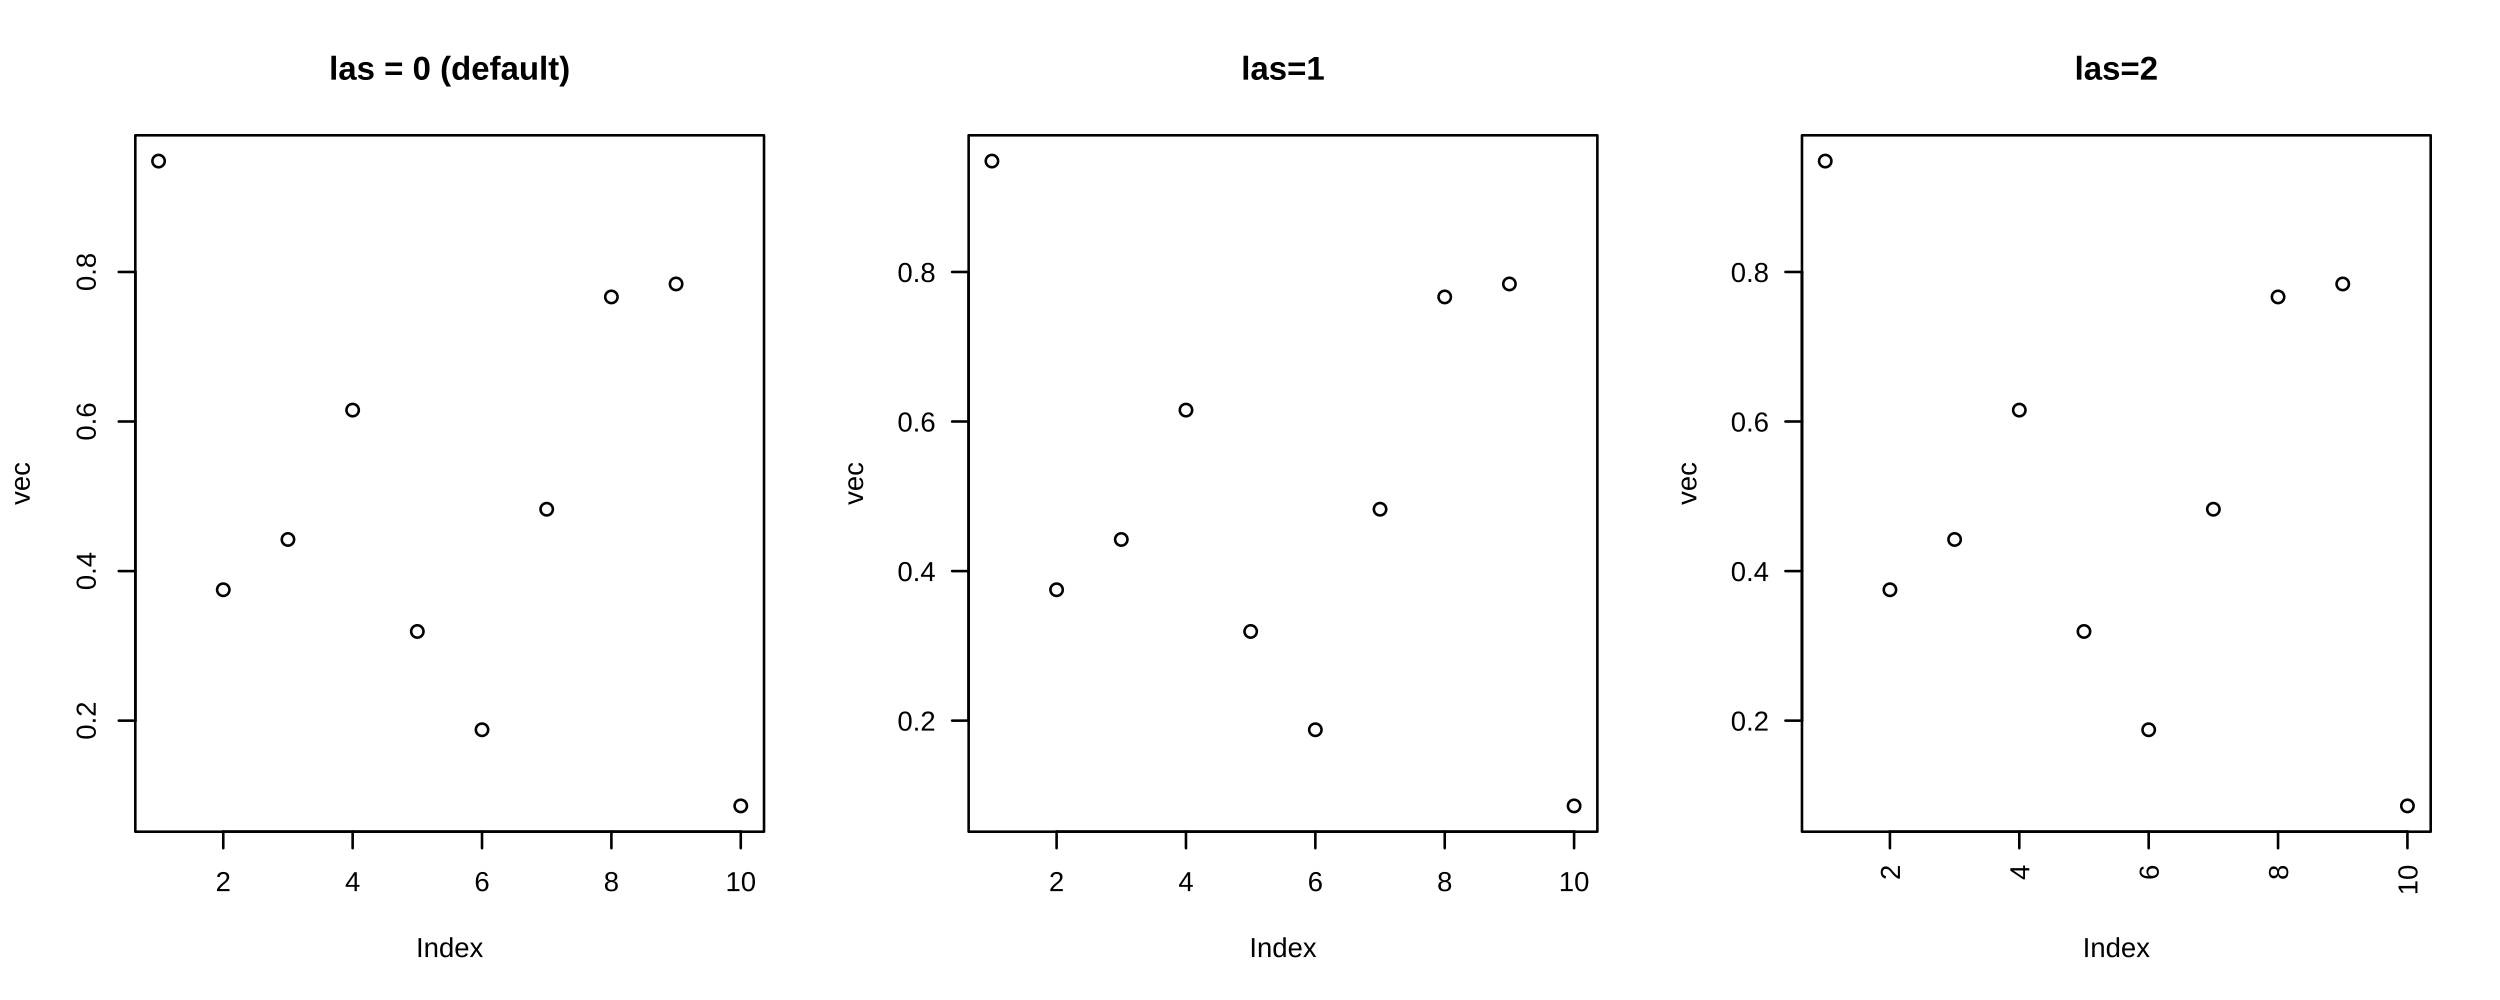
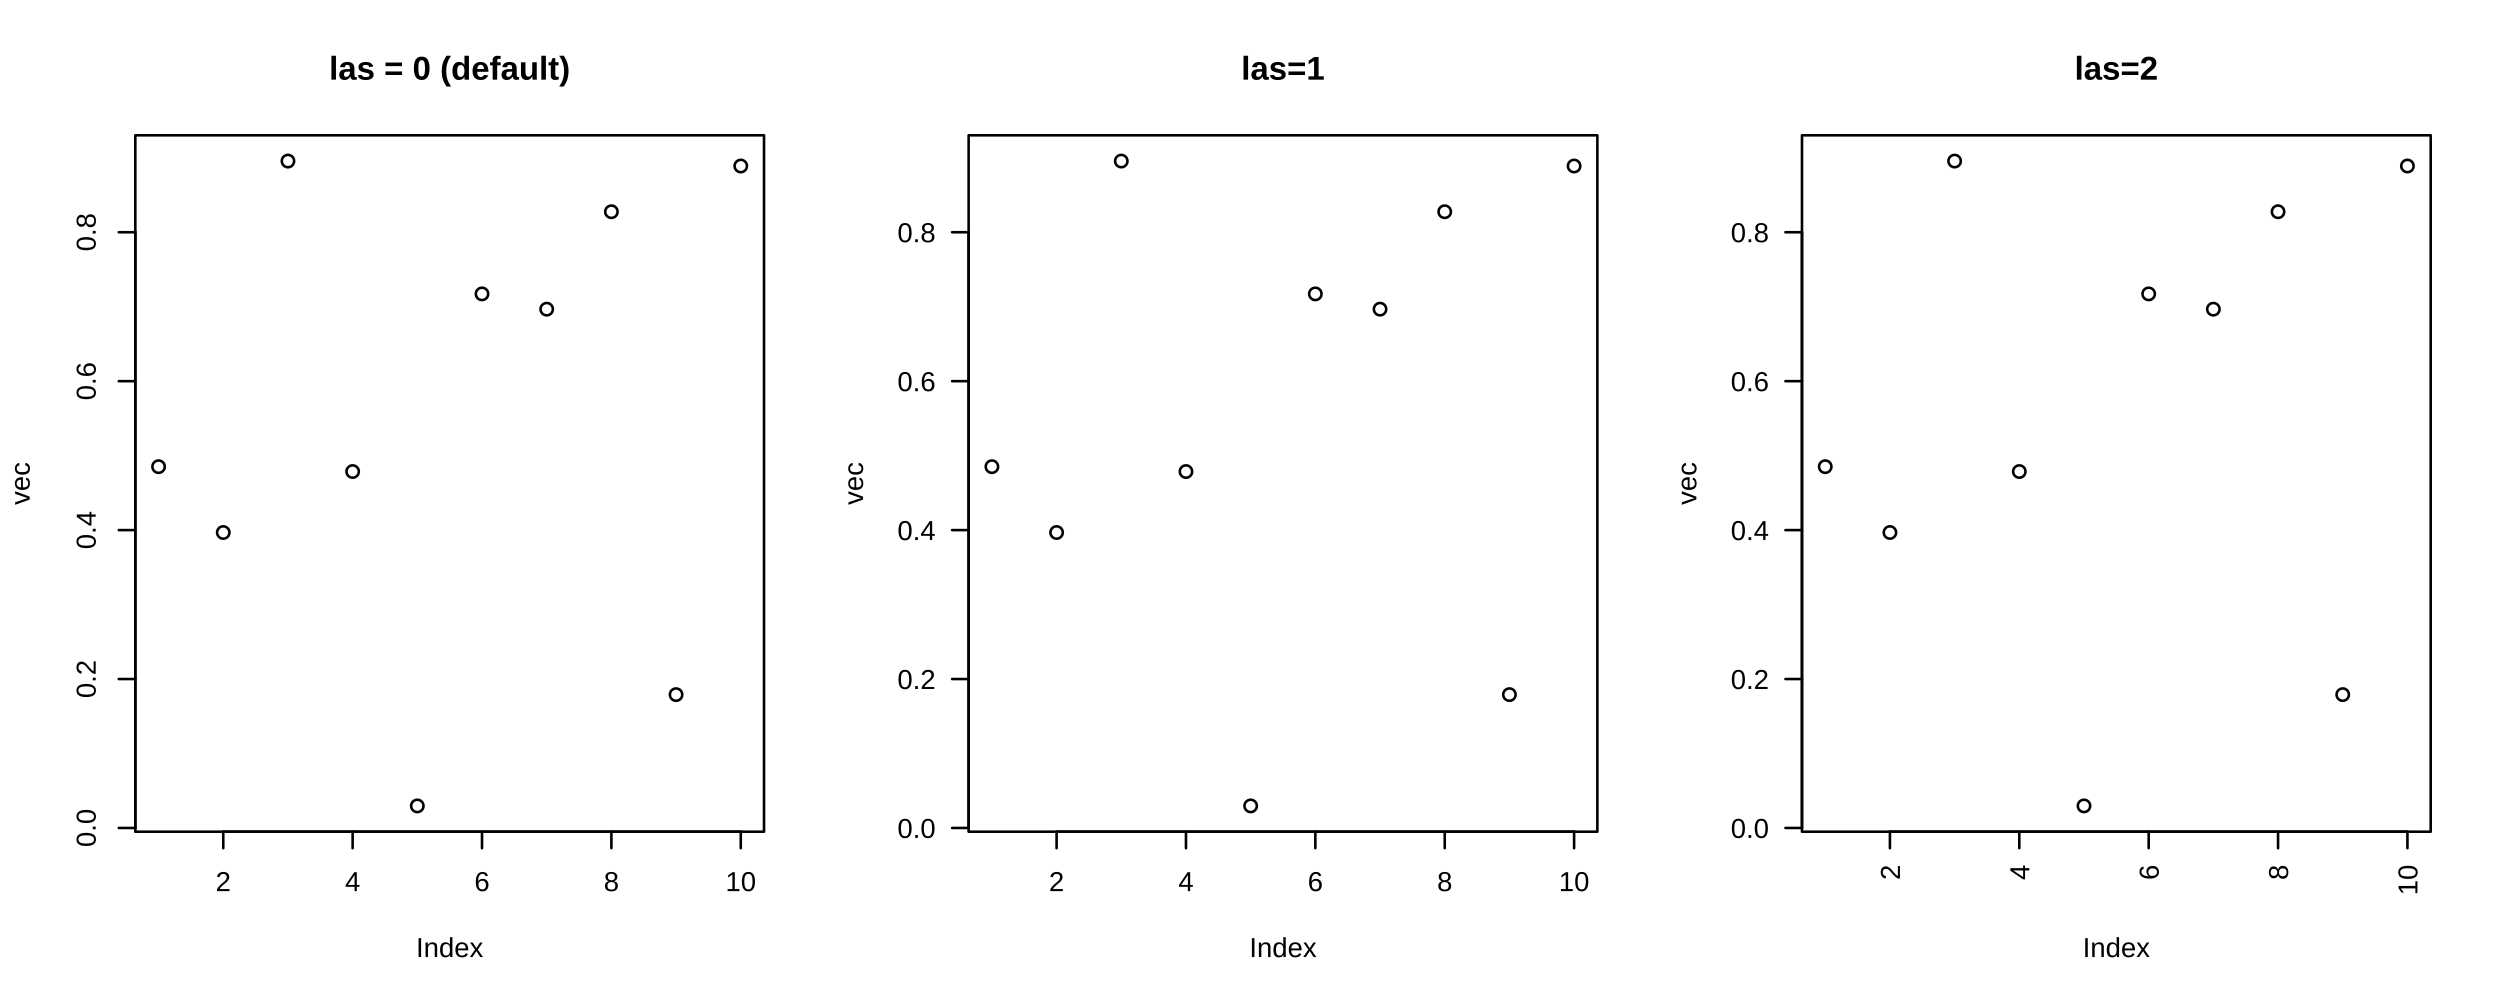
<svg xmlns="http://www.w3.org/2000/svg" class="svglite" width="720.00pt" height="288.00pt" viewBox="0 0 720.00 288.00">
  <defs>
    <style type="text/css">
    .svglite line, .svglite polyline, .svglite polygon, .svglite path, .svglite rect, .svglite circle {
      fill: none;
      stroke: #000000;
      stroke-linecap: round;
      stroke-linejoin: round;
      stroke-miterlimit: 10.00;
    }
    .svglite text {
      white-space: pre;
    }
  </style>
  </defs>
  <rect width="100%" height="100%" style="stroke: none; fill: #FFFFFF;" />
  <defs>
    <clipPath id="cpMC4wMHw3MjAuMDB8MC4wMHwyODguMDA=">
      <rect x="0.00" y="0.00" width="720.00" height="288.00" />
    </clipPath>
  </defs>
  <g clip-path="url(#cpMC4wMHw3MjAuMDB8MC4wMHwyODguMDA=)">
</g>
  <defs>
    <clipPath id="cpMzguOTd8MjIwLjA0fDM4Ljk3fDIzOS41Mw==">
      <rect x="38.97" y="38.97" width="181.08" height="200.56" />
    </clipPath>
  </defs>
  <g clip-path="url(#cpMzguOTd8MjIwLjA0fDM4Ljk3fDIzOS41Mw==)">
-     <circle cx="45.67" cy="46.39" r="1.78" style="stroke-width: 0.75;" />
-     <circle cx="64.30" cy="169.85" r="1.78" style="stroke-width: 0.75;" />
-     <circle cx="82.93" cy="155.37" r="1.78" style="stroke-width: 0.75;" />
-     <circle cx="101.56" cy="118.11" r="1.78" style="stroke-width: 0.75;" />
-     <circle cx="120.19" cy="181.86" r="1.78" style="stroke-width: 0.75;" />
-     <circle cx="138.82" cy="210.17" r="1.78" style="stroke-width: 0.75;" />
-     <circle cx="157.45" cy="146.66" r="1.78" style="stroke-width: 0.75;" />
-     <circle cx="176.08" cy="85.52" r="1.78" style="stroke-width: 0.75;" />
-     <circle cx="194.71" cy="81.78" r="1.78" style="stroke-width: 0.75;" />
-     <circle cx="213.34" cy="232.10" r="1.78" style="stroke-width: 0.75;" />
+     <circle cx="45.67" cy="134.40" r="1.78" style="stroke-width: 0.75;" />
+     <circle cx="64.30" cy="153.36" r="1.78" style="stroke-width: 0.75;" />
+     <circle cx="82.93" cy="46.39" r="1.78" style="stroke-width: 0.75;" />
+     <circle cx="101.56" cy="135.80" r="1.78" style="stroke-width: 0.75;" />
+     <circle cx="120.19" cy="232.10" r="1.78" style="stroke-width: 0.75;" />
+     <circle cx="138.82" cy="84.64" r="1.78" style="stroke-width: 0.75;" />
+     <circle cx="157.45" cy="89.04" r="1.78" style="stroke-width: 0.75;" />
+     <circle cx="176.08" cy="60.98" r="1.78" style="stroke-width: 0.75;" />
+     <circle cx="194.71" cy="200.05" r="1.78" style="stroke-width: 0.75;" />
+     <circle cx="213.34" cy="47.81" r="1.78" style="stroke-width: 0.75;" />
  </g>
  <g clip-path="url(#cpMC4wMHw3MjAuMDB8MC4wMHwyODguMDA=)">
    <line x1="64.30" y1="239.53" x2="213.34" y2="239.53" style="stroke-width: 0.75;" />
    <line x1="64.30" y1="239.53" x2="64.30" y2="244.28" style="stroke-width: 0.75;" />
    <line x1="101.56" y1="239.53" x2="101.56" y2="244.28" style="stroke-width: 0.75;" />
    <line x1="138.82" y1="239.53" x2="138.82" y2="244.28" style="stroke-width: 0.75;" />
    <line x1="176.08" y1="239.53" x2="176.08" y2="244.28" style="stroke-width: 0.75;" />
    <line x1="213.34" y1="239.53" x2="213.34" y2="244.28" style="stroke-width: 0.75;" />
    <text x="64.30" y="256.64" text-anchor="middle" style="font-size: 7.92px; font-family: &quot;Liberation Sans&quot;;" textLength="5.03px" lengthAdjust="spacingAndGlyphs">2</text>
    <text x="101.56" y="256.64" text-anchor="middle" style="font-size: 7.92px; font-family: &quot;Liberation Sans&quot;;" textLength="5.03px" lengthAdjust="spacingAndGlyphs">4</text>
    <text x="138.82" y="256.64" text-anchor="middle" style="font-size: 7.92px; font-family: &quot;Liberation Sans&quot;;" textLength="5.03px" lengthAdjust="spacingAndGlyphs">6</text>
    <text x="176.08" y="256.64" text-anchor="middle" style="font-size: 7.92px; font-family: &quot;Liberation Sans&quot;;" textLength="5.03px" lengthAdjust="spacingAndGlyphs">8</text>
    <text x="213.34" y="256.64" text-anchor="middle" style="font-size: 7.92px; font-family: &quot;Liberation Sans&quot;;" textLength="10.07px" lengthAdjust="spacingAndGlyphs">10</text>
-     <line x1="38.97" y1="207.54" x2="38.97" y2="78.33" style="stroke-width: 0.75;" />
-     <line x1="38.97" y1="207.54" x2="34.21" y2="207.54" style="stroke-width: 0.75;" />
-     <line x1="38.97" y1="164.47" x2="34.21" y2="164.47" style="stroke-width: 0.75;" />
-     <line x1="38.97" y1="121.40" x2="34.21" y2="121.40" style="stroke-width: 0.75;" />
-     <line x1="38.97" y1="78.33" x2="34.21" y2="78.33" style="stroke-width: 0.75;" />
-     <text transform="translate(27.56,207.54) rotate(-90)" text-anchor="middle" style="font-size: 7.92px; font-family: &quot;Liberation Sans&quot;;" textLength="12.58px" lengthAdjust="spacingAndGlyphs">0.2</text>
-     <text transform="translate(27.56,164.47) rotate(-90)" text-anchor="middle" style="font-size: 7.92px; font-family: &quot;Liberation Sans&quot;;" textLength="12.58px" lengthAdjust="spacingAndGlyphs">0.4</text>
-     <text transform="translate(27.56,121.40) rotate(-90)" text-anchor="middle" style="font-size: 7.92px; font-family: &quot;Liberation Sans&quot;;" textLength="12.58px" lengthAdjust="spacingAndGlyphs">0.6</text>
-     <text transform="translate(27.56,78.33) rotate(-90)" text-anchor="middle" style="font-size: 7.92px; font-family: &quot;Liberation Sans&quot;;" textLength="12.58px" lengthAdjust="spacingAndGlyphs">0.8</text>
+     <line x1="38.97" y1="238.45" x2="38.97" y2="66.88" style="stroke-width: 0.75;" />
+     <line x1="38.97" y1="238.45" x2="34.21" y2="238.45" style="stroke-width: 0.75;" />
+     <line x1="38.97" y1="195.56" x2="34.21" y2="195.56" style="stroke-width: 0.75;" />
+     <line x1="38.97" y1="152.67" x2="34.21" y2="152.67" style="stroke-width: 0.75;" />
+     <line x1="38.97" y1="109.78" x2="34.21" y2="109.78" style="stroke-width: 0.75;" />
+     <line x1="38.97" y1="66.88" x2="34.21" y2="66.88" style="stroke-width: 0.75;" />
+     <text transform="translate(27.56,238.45) rotate(-90)" text-anchor="middle" style="font-size: 7.92px; font-family: &quot;Liberation Sans&quot;;" textLength="12.58px" lengthAdjust="spacingAndGlyphs">0.0</text>
+     <text transform="translate(27.56,195.56) rotate(-90)" text-anchor="middle" style="font-size: 7.92px; font-family: &quot;Liberation Sans&quot;;" textLength="12.58px" lengthAdjust="spacingAndGlyphs">0.2</text>
+     <text transform="translate(27.56,152.67) rotate(-90)" text-anchor="middle" style="font-size: 7.92px; font-family: &quot;Liberation Sans&quot;;" textLength="12.58px" lengthAdjust="spacingAndGlyphs">0.4</text>
+     <text transform="translate(27.56,109.78) rotate(-90)" text-anchor="middle" style="font-size: 7.92px; font-family: &quot;Liberation Sans&quot;;" textLength="12.58px" lengthAdjust="spacingAndGlyphs">0.6</text>
+     <text transform="translate(27.56,66.88) rotate(-90)" text-anchor="middle" style="font-size: 7.92px; font-family: &quot;Liberation Sans&quot;;" textLength="12.58px" lengthAdjust="spacingAndGlyphs">0.8</text>
    <polygon points="38.97,239.53 220.04,239.53 220.04,38.97 38.97,38.97 " style="stroke-width: 0.75;" />
  </g>
  <defs>
    <clipPath id="cpMC4wMHwyNDAuMDB8MC4wMHwyODguMDA=">
      <rect x="0.00" y="0.00" width="240.00" height="288.00" />
    </clipPath>
  </defs>
  <g clip-path="url(#cpMC4wMHwyNDAuMDB8MC4wMHwyODguMDA=)">
    <text x="129.50" y="22.95" text-anchor="middle" style="font-size: 9.50px; font-weight: bold; font-family: &quot;Liberation Sans&quot;;" textLength="86.82px" lengthAdjust="spacingAndGlyphs">las = 0 (default)</text>
    <text x="129.50" y="275.64" text-anchor="middle" style="font-size: 7.92px; font-family: &quot;Liberation Sans&quot;;" textLength="21.77px" lengthAdjust="spacingAndGlyphs">Index</text>
    <text transform="translate(8.55,139.25) rotate(-90)" text-anchor="middle" style="font-size: 7.92px; font-family: &quot;Liberation Sans&quot;;" textLength="13.90px" lengthAdjust="spacingAndGlyphs">vec</text>
  </g>
  <defs>
    <clipPath id="cpMjc4Ljk3fDQ2MC4wNHwzOC45N3wyMzkuNTM=">
      <rect x="278.97" y="38.97" width="181.08" height="200.56" />
    </clipPath>
  </defs>
  <g clip-path="url(#cpMjc4Ljk3fDQ2MC4wNHwzOC45N3wyMzkuNTM=)">
-     <circle cx="285.67" cy="46.39" r="1.78" style="stroke-width: 0.75;" />
-     <circle cx="304.30" cy="169.85" r="1.78" style="stroke-width: 0.75;" />
-     <circle cx="322.93" cy="155.37" r="1.78" style="stroke-width: 0.75;" />
-     <circle cx="341.56" cy="118.11" r="1.78" style="stroke-width: 0.75;" />
-     <circle cx="360.19" cy="181.86" r="1.78" style="stroke-width: 0.75;" />
-     <circle cx="378.82" cy="210.17" r="1.78" style="stroke-width: 0.75;" />
-     <circle cx="397.45" cy="146.66" r="1.78" style="stroke-width: 0.75;" />
-     <circle cx="416.08" cy="85.52" r="1.78" style="stroke-width: 0.75;" />
-     <circle cx="434.71" cy="81.78" r="1.78" style="stroke-width: 0.75;" />
-     <circle cx="453.34" cy="232.10" r="1.78" style="stroke-width: 0.75;" />
+     <circle cx="285.67" cy="134.40" r="1.78" style="stroke-width: 0.75;" />
+     <circle cx="304.30" cy="153.36" r="1.78" style="stroke-width: 0.75;" />
+     <circle cx="322.93" cy="46.39" r="1.78" style="stroke-width: 0.75;" />
+     <circle cx="341.56" cy="135.80" r="1.78" style="stroke-width: 0.75;" />
+     <circle cx="360.19" cy="232.10" r="1.78" style="stroke-width: 0.75;" />
+     <circle cx="378.82" cy="84.64" r="1.78" style="stroke-width: 0.75;" />
+     <circle cx="397.45" cy="89.04" r="1.78" style="stroke-width: 0.75;" />
+     <circle cx="416.08" cy="60.98" r="1.78" style="stroke-width: 0.75;" />
+     <circle cx="434.71" cy="200.05" r="1.78" style="stroke-width: 0.75;" />
+     <circle cx="453.34" cy="47.81" r="1.78" style="stroke-width: 0.75;" />
  </g>
  <g clip-path="url(#cpMC4wMHw3MjAuMDB8MC4wMHwyODguMDA=)">
    <line x1="304.30" y1="239.53" x2="453.34" y2="239.53" style="stroke-width: 0.75;" />
    <line x1="304.30" y1="239.53" x2="304.30" y2="244.28" style="stroke-width: 0.75;" />
    <line x1="341.56" y1="239.53" x2="341.56" y2="244.28" style="stroke-width: 0.75;" />
    <line x1="378.82" y1="239.53" x2="378.82" y2="244.28" style="stroke-width: 0.75;" />
    <line x1="416.08" y1="239.53" x2="416.08" y2="244.28" style="stroke-width: 0.75;" />
    <line x1="453.34" y1="239.53" x2="453.34" y2="244.28" style="stroke-width: 0.75;" />
    <text x="304.30" y="256.64" text-anchor="middle" style="font-size: 7.92px; font-family: &quot;Liberation Sans&quot;;" textLength="5.03px" lengthAdjust="spacingAndGlyphs">2</text>
    <text x="341.56" y="256.64" text-anchor="middle" style="font-size: 7.92px; font-family: &quot;Liberation Sans&quot;;" textLength="5.03px" lengthAdjust="spacingAndGlyphs">4</text>
    <text x="378.82" y="256.64" text-anchor="middle" style="font-size: 7.92px; font-family: &quot;Liberation Sans&quot;;" textLength="5.03px" lengthAdjust="spacingAndGlyphs">6</text>
    <text x="416.08" y="256.64" text-anchor="middle" style="font-size: 7.92px; font-family: &quot;Liberation Sans&quot;;" textLength="5.03px" lengthAdjust="spacingAndGlyphs">8</text>
    <text x="453.34" y="256.64" text-anchor="middle" style="font-size: 7.92px; font-family: &quot;Liberation Sans&quot;;" textLength="10.07px" lengthAdjust="spacingAndGlyphs">10</text>
-     <line x1="278.97" y1="207.54" x2="278.97" y2="78.33" style="stroke-width: 0.75;" />
-     <line x1="278.97" y1="207.54" x2="274.21" y2="207.54" style="stroke-width: 0.75;" />
-     <line x1="278.97" y1="164.47" x2="274.21" y2="164.47" style="stroke-width: 0.75;" />
-     <line x1="278.97" y1="121.40" x2="274.21" y2="121.40" style="stroke-width: 0.75;" />
-     <line x1="278.97" y1="78.33" x2="274.21" y2="78.33" style="stroke-width: 0.75;" />
-     <text x="269.46" y="210.42" text-anchor="end" style="font-size: 7.92px; font-family: &quot;Liberation Sans&quot;;" textLength="12.58px" lengthAdjust="spacingAndGlyphs">0.2</text>
-     <text x="269.46" y="167.35" text-anchor="end" style="font-size: 7.92px; font-family: &quot;Liberation Sans&quot;;" textLength="12.58px" lengthAdjust="spacingAndGlyphs">0.4</text>
-     <text x="269.46" y="124.28" text-anchor="end" style="font-size: 7.92px; font-family: &quot;Liberation Sans&quot;;" textLength="12.58px" lengthAdjust="spacingAndGlyphs">0.6</text>
-     <text x="269.46" y="81.21" text-anchor="end" style="font-size: 7.92px; font-family: &quot;Liberation Sans&quot;;" textLength="12.58px" lengthAdjust="spacingAndGlyphs">0.8</text>
+     <line x1="278.97" y1="238.45" x2="278.97" y2="66.88" style="stroke-width: 0.75;" />
+     <line x1="278.97" y1="238.45" x2="274.21" y2="238.45" style="stroke-width: 0.75;" />
+     <line x1="278.97" y1="195.56" x2="274.21" y2="195.56" style="stroke-width: 0.75;" />
+     <line x1="278.97" y1="152.67" x2="274.21" y2="152.67" style="stroke-width: 0.75;" />
+     <line x1="278.97" y1="109.78" x2="274.21" y2="109.78" style="stroke-width: 0.75;" />
+     <line x1="278.97" y1="66.88" x2="274.21" y2="66.88" style="stroke-width: 0.75;" />
+     <text x="269.46" y="241.33" text-anchor="end" style="font-size: 7.92px; font-family: &quot;Liberation Sans&quot;;" textLength="12.58px" lengthAdjust="spacingAndGlyphs">0.0</text>
+     <text x="269.46" y="198.44" text-anchor="end" style="font-size: 7.92px; font-family: &quot;Liberation Sans&quot;;" textLength="12.58px" lengthAdjust="spacingAndGlyphs">0.2</text>
+     <text x="269.46" y="155.55" text-anchor="end" style="font-size: 7.92px; font-family: &quot;Liberation Sans&quot;;" textLength="12.58px" lengthAdjust="spacingAndGlyphs">0.4</text>
+     <text x="269.46" y="112.66" text-anchor="end" style="font-size: 7.92px; font-family: &quot;Liberation Sans&quot;;" textLength="12.58px" lengthAdjust="spacingAndGlyphs">0.6</text>
+     <text x="269.46" y="69.76" text-anchor="end" style="font-size: 7.92px; font-family: &quot;Liberation Sans&quot;;" textLength="12.58px" lengthAdjust="spacingAndGlyphs">0.8</text>
    <polygon points="278.97,239.53 460.04,239.53 460.04,38.97 278.97,38.97 " style="stroke-width: 0.75;" />
  </g>
  <defs>
    <clipPath id="cpMjQwLjAwfDQ4MC4wMHwwLjAwfDI4OC4wMA==">
      <rect x="240.00" y="0.00" width="240.00" height="288.00" />
    </clipPath>
  </defs>
  <g clip-path="url(#cpMjQwLjAwfDQ4MC4wMHwwLjAwfDI4OC4wMA==)">
    <text x="369.50" y="22.95" text-anchor="middle" style="font-size: 9.50px; font-weight: bold; font-family: &quot;Liberation Sans&quot;;" textLength="29.88px" lengthAdjust="spacingAndGlyphs">las=1</text>
    <text x="369.50" y="275.64" text-anchor="middle" style="font-size: 7.92px; font-family: &quot;Liberation Sans&quot;;" textLength="21.77px" lengthAdjust="spacingAndGlyphs">Index</text>
    <text transform="translate(248.55,139.25) rotate(-90)" text-anchor="middle" style="font-size: 7.92px; font-family: &quot;Liberation Sans&quot;;" textLength="13.90px" lengthAdjust="spacingAndGlyphs">vec</text>
  </g>
  <defs>
    <clipPath id="cpNTE4Ljk3fDcwMC4wNHwzOC45N3wyMzkuNTM=">
      <rect x="518.97" y="38.97" width="181.08" height="200.56" />
    </clipPath>
  </defs>
  <g clip-path="url(#cpNTE4Ljk3fDcwMC4wNHwzOC45N3wyMzkuNTM=)">
-     <circle cx="525.67" cy="46.39" r="1.78" style="stroke-width: 0.75;" />
-     <circle cx="544.30" cy="169.85" r="1.78" style="stroke-width: 0.75;" />
-     <circle cx="562.93" cy="155.37" r="1.78" style="stroke-width: 0.75;" />
-     <circle cx="581.56" cy="118.11" r="1.78" style="stroke-width: 0.75;" />
-     <circle cx="600.19" cy="181.86" r="1.78" style="stroke-width: 0.75;" />
-     <circle cx="618.82" cy="210.17" r="1.78" style="stroke-width: 0.75;" />
-     <circle cx="637.45" cy="146.66" r="1.78" style="stroke-width: 0.75;" />
-     <circle cx="656.08" cy="85.52" r="1.78" style="stroke-width: 0.75;" />
-     <circle cx="674.71" cy="81.78" r="1.78" style="stroke-width: 0.75;" />
-     <circle cx="693.34" cy="232.10" r="1.78" style="stroke-width: 0.75;" />
+     <circle cx="525.67" cy="134.40" r="1.78" style="stroke-width: 0.75;" />
+     <circle cx="544.30" cy="153.36" r="1.78" style="stroke-width: 0.75;" />
+     <circle cx="562.93" cy="46.39" r="1.78" style="stroke-width: 0.75;" />
+     <circle cx="581.56" cy="135.80" r="1.78" style="stroke-width: 0.75;" />
+     <circle cx="600.19" cy="232.10" r="1.78" style="stroke-width: 0.75;" />
+     <circle cx="618.82" cy="84.64" r="1.78" style="stroke-width: 0.75;" />
+     <circle cx="637.45" cy="89.04" r="1.78" style="stroke-width: 0.75;" />
+     <circle cx="656.08" cy="60.98" r="1.78" style="stroke-width: 0.75;" />
+     <circle cx="674.71" cy="200.05" r="1.78" style="stroke-width: 0.75;" />
+     <circle cx="693.34" cy="47.81" r="1.78" style="stroke-width: 0.75;" />
  </g>
  <g clip-path="url(#cpMC4wMHw3MjAuMDB8MC4wMHwyODguMDA=)">
    <line x1="544.30" y1="239.53" x2="693.34" y2="239.53" style="stroke-width: 0.75;" />
    <line x1="544.30" y1="239.53" x2="544.30" y2="244.28" style="stroke-width: 0.75;" />
    <line x1="581.56" y1="239.53" x2="581.56" y2="244.28" style="stroke-width: 0.75;" />
    <line x1="618.82" y1="239.53" x2="618.82" y2="244.28" style="stroke-width: 0.75;" />
    <line x1="656.08" y1="239.53" x2="656.08" y2="244.28" style="stroke-width: 0.75;" />
    <line x1="693.34" y1="239.53" x2="693.34" y2="244.28" style="stroke-width: 0.75;" />
    <text transform="translate(547.18,249.03) rotate(-90)" text-anchor="end" style="font-size: 7.92px; font-family: &quot;Liberation Sans&quot;;" textLength="5.03px" lengthAdjust="spacingAndGlyphs">2</text>
    <text transform="translate(584.44,249.03) rotate(-90)" text-anchor="end" style="font-size: 7.92px; font-family: &quot;Liberation Sans&quot;;" textLength="5.03px" lengthAdjust="spacingAndGlyphs">4</text>
    <text transform="translate(621.70,249.03) rotate(-90)" text-anchor="end" style="font-size: 7.92px; font-family: &quot;Liberation Sans&quot;;" textLength="5.03px" lengthAdjust="spacingAndGlyphs">6</text>
    <text transform="translate(658.96,249.03) rotate(-90)" text-anchor="end" style="font-size: 7.92px; font-family: &quot;Liberation Sans&quot;;" textLength="5.03px" lengthAdjust="spacingAndGlyphs">8</text>
    <text transform="translate(696.22,249.03) rotate(-90)" text-anchor="end" style="font-size: 7.92px; font-family: &quot;Liberation Sans&quot;;" textLength="10.07px" lengthAdjust="spacingAndGlyphs">10</text>
-     <line x1="518.97" y1="207.54" x2="518.97" y2="78.33" style="stroke-width: 0.75;" />
-     <line x1="518.97" y1="207.54" x2="514.21" y2="207.54" style="stroke-width: 0.75;" />
-     <line x1="518.97" y1="164.47" x2="514.21" y2="164.47" style="stroke-width: 0.75;" />
-     <line x1="518.97" y1="121.40" x2="514.21" y2="121.40" style="stroke-width: 0.75;" />
-     <line x1="518.97" y1="78.33" x2="514.21" y2="78.33" style="stroke-width: 0.75;" />
-     <text x="509.46" y="210.42" text-anchor="end" style="font-size: 7.92px; font-family: &quot;Liberation Sans&quot;;" textLength="12.58px" lengthAdjust="spacingAndGlyphs">0.2</text>
-     <text x="509.46" y="167.35" text-anchor="end" style="font-size: 7.92px; font-family: &quot;Liberation Sans&quot;;" textLength="12.58px" lengthAdjust="spacingAndGlyphs">0.4</text>
-     <text x="509.46" y="124.28" text-anchor="end" style="font-size: 7.92px; font-family: &quot;Liberation Sans&quot;;" textLength="12.58px" lengthAdjust="spacingAndGlyphs">0.6</text>
-     <text x="509.46" y="81.21" text-anchor="end" style="font-size: 7.92px; font-family: &quot;Liberation Sans&quot;;" textLength="12.58px" lengthAdjust="spacingAndGlyphs">0.8</text>
+     <line x1="518.97" y1="238.45" x2="518.97" y2="66.88" style="stroke-width: 0.75;" />
+     <line x1="518.97" y1="238.45" x2="514.21" y2="238.45" style="stroke-width: 0.75;" />
+     <line x1="518.97" y1="195.56" x2="514.21" y2="195.56" style="stroke-width: 0.75;" />
+     <line x1="518.97" y1="152.67" x2="514.21" y2="152.67" style="stroke-width: 0.75;" />
+     <line x1="518.97" y1="109.78" x2="514.21" y2="109.78" style="stroke-width: 0.75;" />
+     <line x1="518.97" y1="66.88" x2="514.21" y2="66.88" style="stroke-width: 0.75;" />
+     <text x="509.46" y="241.33" text-anchor="end" style="font-size: 7.92px; font-family: &quot;Liberation Sans&quot;;" textLength="12.58px" lengthAdjust="spacingAndGlyphs">0.0</text>
+     <text x="509.46" y="198.44" text-anchor="end" style="font-size: 7.92px; font-family: &quot;Liberation Sans&quot;;" textLength="12.58px" lengthAdjust="spacingAndGlyphs">0.2</text>
+     <text x="509.46" y="155.55" text-anchor="end" style="font-size: 7.92px; font-family: &quot;Liberation Sans&quot;;" textLength="12.58px" lengthAdjust="spacingAndGlyphs">0.4</text>
+     <text x="509.46" y="112.66" text-anchor="end" style="font-size: 7.92px; font-family: &quot;Liberation Sans&quot;;" textLength="12.58px" lengthAdjust="spacingAndGlyphs">0.6</text>
+     <text x="509.46" y="69.76" text-anchor="end" style="font-size: 7.92px; font-family: &quot;Liberation Sans&quot;;" textLength="12.58px" lengthAdjust="spacingAndGlyphs">0.8</text>
    <polygon points="518.97,239.53 700.04,239.53 700.04,38.97 518.97,38.97 " style="stroke-width: 0.75;" />
  </g>
  <defs>
    <clipPath id="cpNDgwLjAwfDcyMC4wMHwwLjAwfDI4OC4wMA==">
      <rect x="480.00" y="0.00" width="240.00" height="288.00" />
    </clipPath>
  </defs>
  <g clip-path="url(#cpNDgwLjAwfDcyMC4wMHwwLjAwfDI4OC4wMA==)">
    <text x="609.50" y="22.95" text-anchor="middle" style="font-size: 9.50px; font-weight: bold; font-family: &quot;Liberation Sans&quot;;" textLength="29.88px" lengthAdjust="spacingAndGlyphs">las=2</text>
    <text x="609.50" y="275.64" text-anchor="middle" style="font-size: 7.92px; font-family: &quot;Liberation Sans&quot;;" textLength="21.77px" lengthAdjust="spacingAndGlyphs">Index</text>
    <text transform="translate(488.55,139.25) rotate(-90)" text-anchor="middle" style="font-size: 7.92px; font-family: &quot;Liberation Sans&quot;;" textLength="13.90px" lengthAdjust="spacingAndGlyphs">vec</text>
  </g>
</svg>
